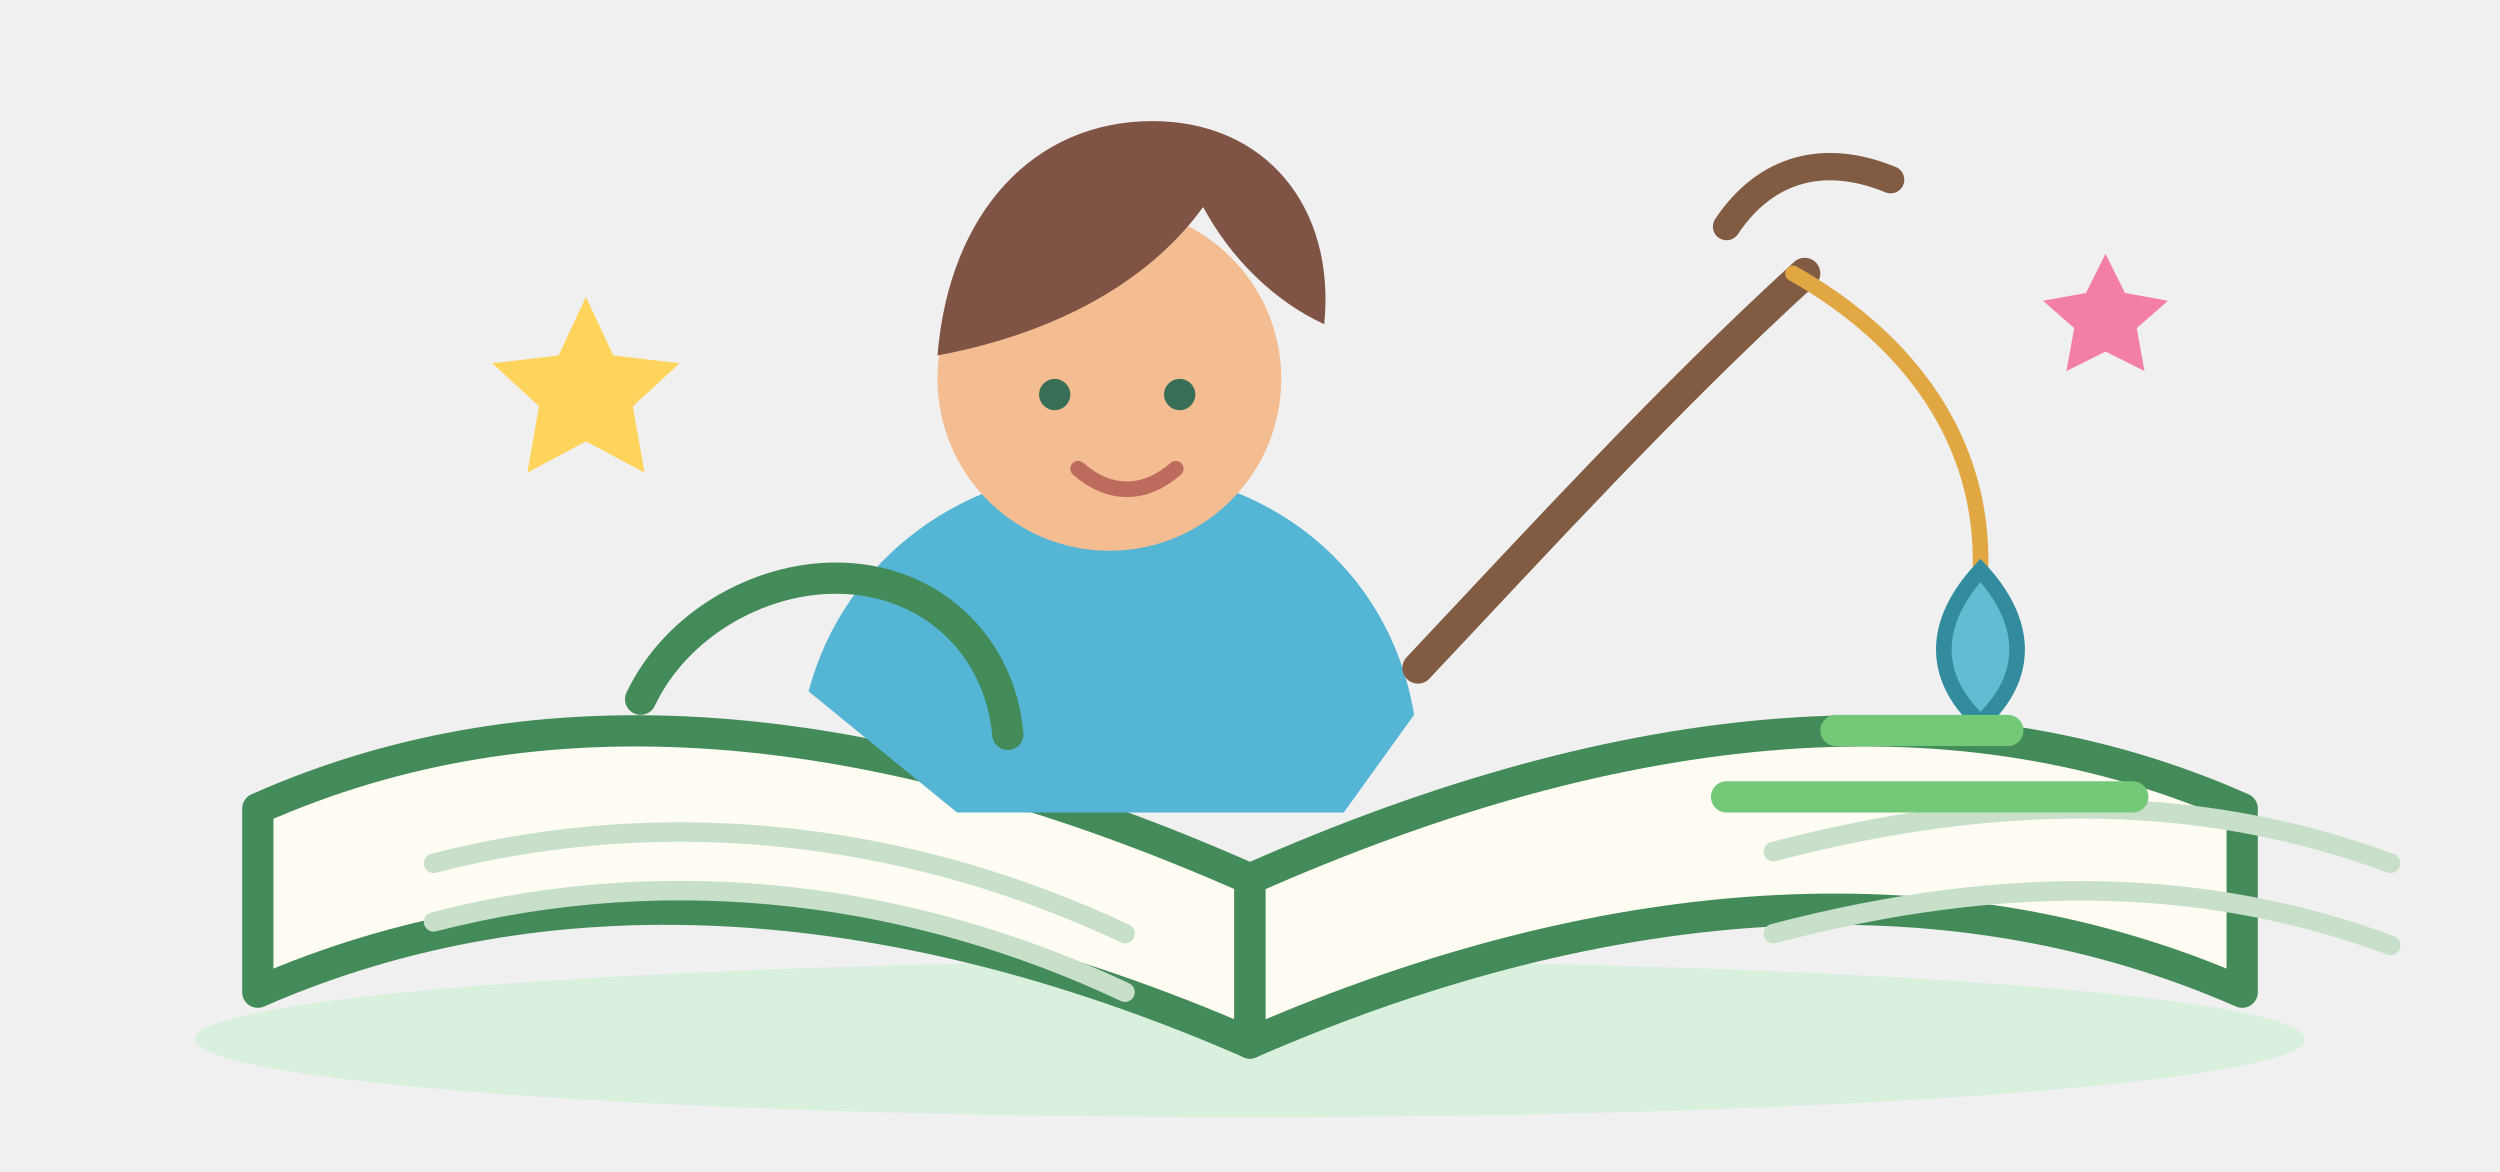
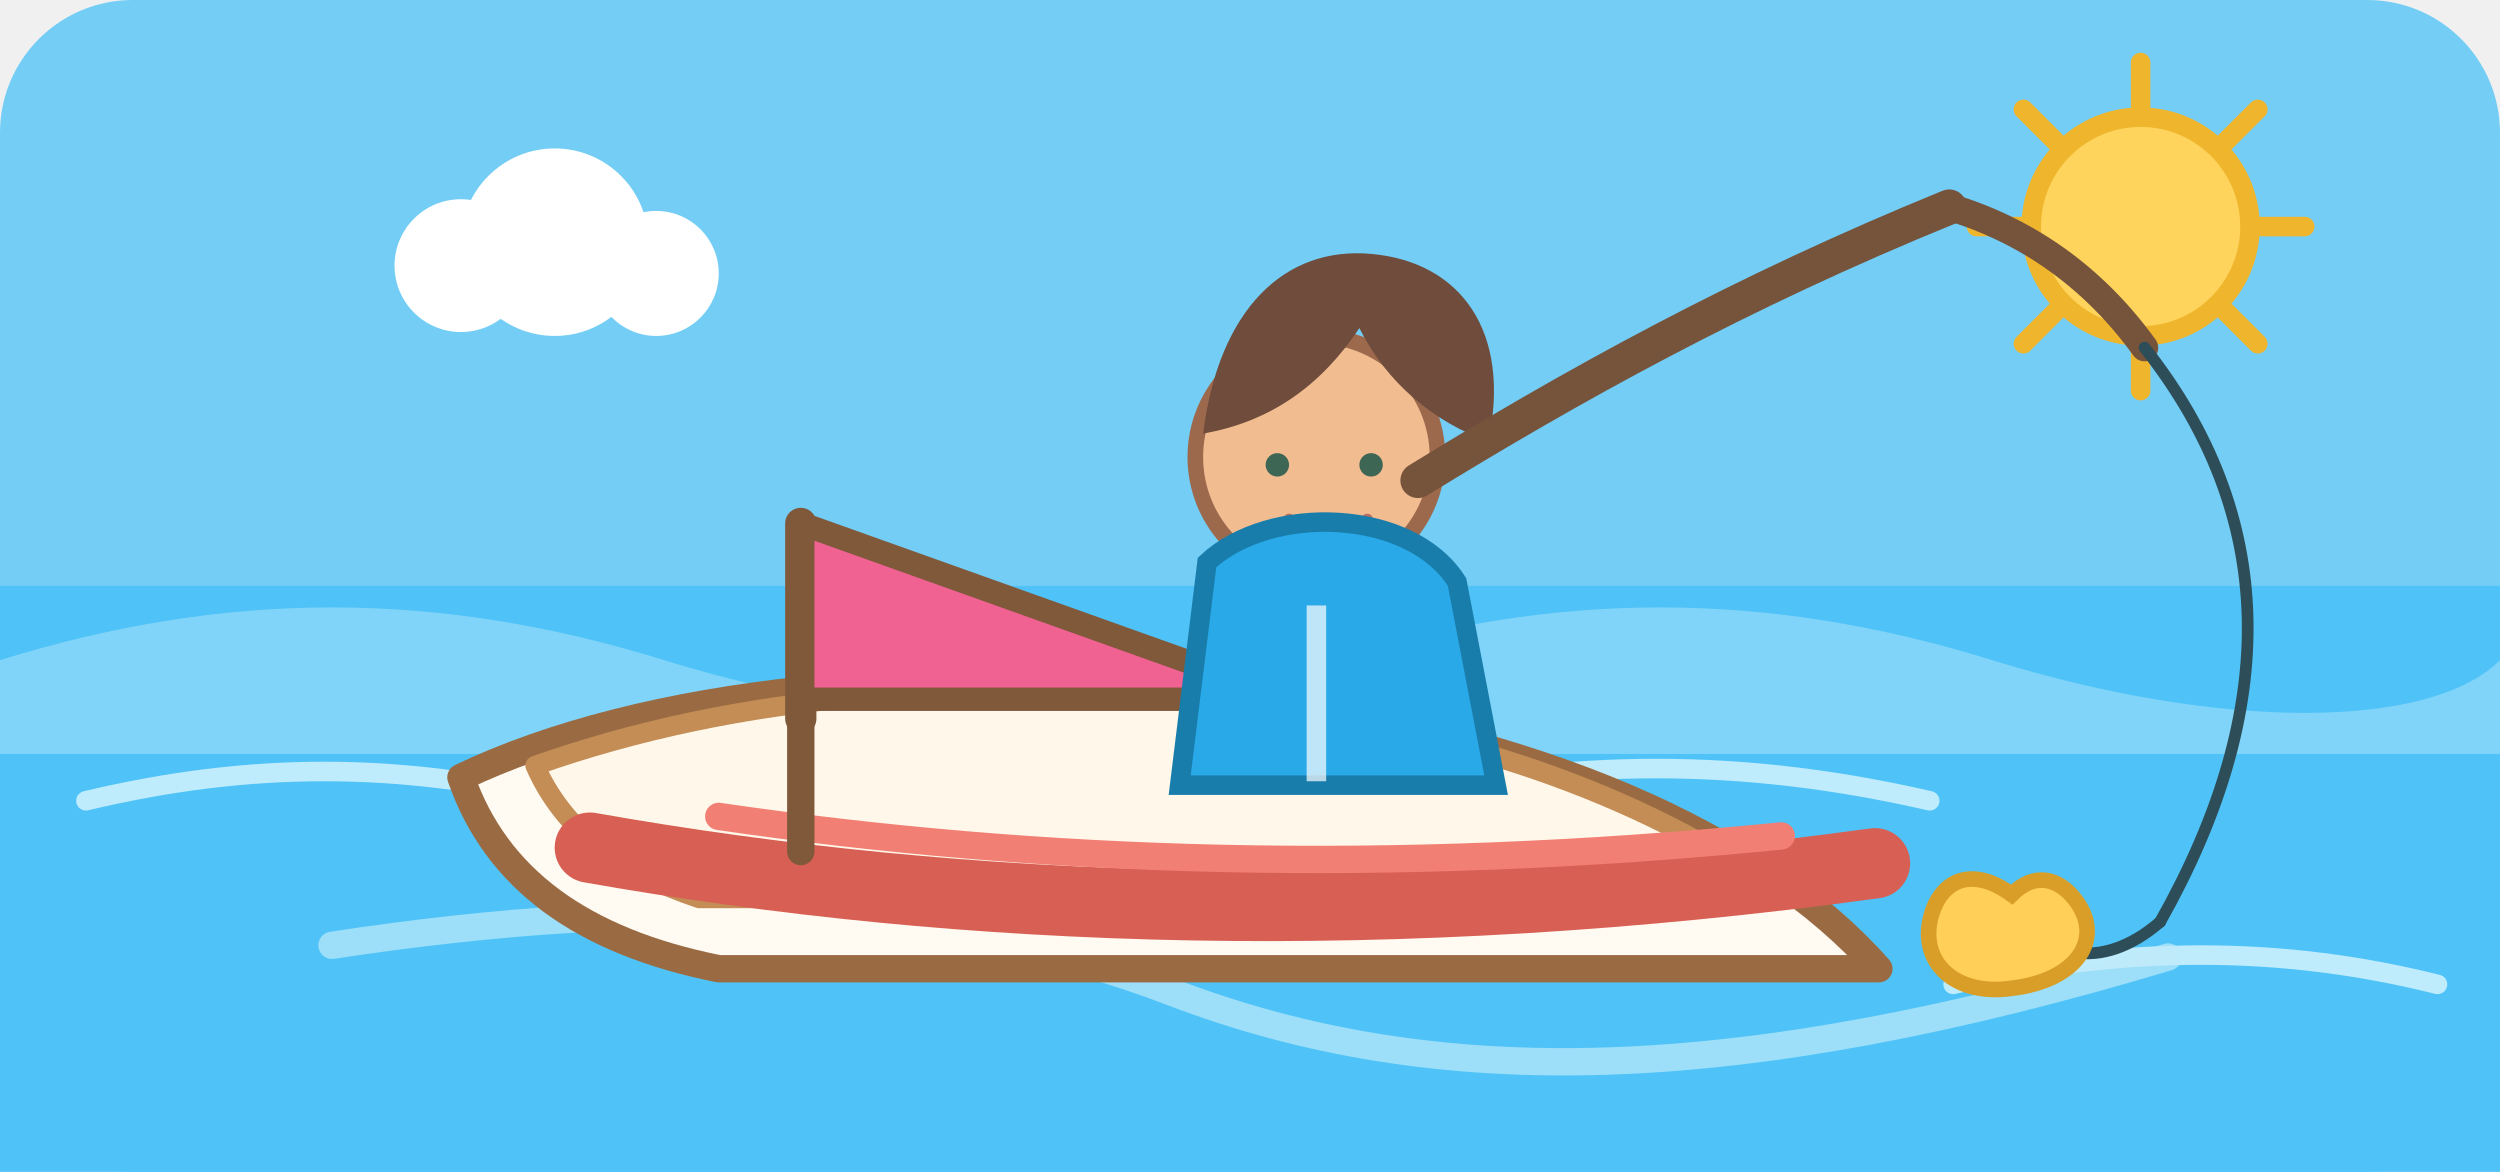
<svg xmlns="http://www.w3.org/2000/svg" viewBox="0 0 640 300" fill="none">
-   <ellipse cx="320" cy="266" rx="270" ry="20" fill="#d9f0df" />
-   <path d="M66 207c72-32 157-25 254 18v42c-94-41-181-45-254-13v-47Z" fill="#fffdf3" stroke="#438b58" stroke-width="8" stroke-linejoin="round" />
-   <path d="M574 207c-72-32-157-25-254 18v42c94-41 181-45 254-13v-47Z" fill="#fffdf3" stroke="#438b58" stroke-width="8" stroke-linejoin="round" />
-   <path d="M320 225v42" stroke="#438b58" stroke-width="7" stroke-linecap="round" />
-   <path d="M111 221c62-16 124-7 177 18m-177-3c62-16 124-7 177 18m166-36c61-16 112-14 158 3m-158 18c61-16 112-14 158 3" stroke="#c8dfca" stroke-width="5" stroke-linecap="round" />
-   <path d="M207 177c9-34 40-57 77-57 41 0 72 26 78 63l-18 25h-99l-38-31Z" fill="#54b5d5" />
-   <circle cx="284" cy="97" r="44" fill="#f3bd91" />
-   <path d="M240 91c3-37 25-60 55-60 29 0 47 22 44 52-13-6-24-17-31-30-13 18-36 32-68 38Z" fill="#805444" />
-   <circle cx="270" cy="101" r="4" fill="#386e56" />
-   <circle cx="302" cy="101" r="4" fill="#386e56" />
-   <path d="M276 120c8 7 17 7 25 0" stroke="#bd6b5d" stroke-width="4" stroke-linecap="round" />
-   <path d="M363 171c32-34 64-69 99-101" stroke="#815c43" stroke-width="8" stroke-linecap="round" />
-   <path d="M459 70c30 17 49 43 48 76" stroke="#e0a743" stroke-width="4" stroke-linecap="round" />
-   <path d="M507 146c-12 13-13 27 0 39 13-12 12-26 0-39Z" fill="#61bdd2" stroke="#328c9d" stroke-width="4" />
-   <path d="M442 58c10-15 25-19 42-12" stroke="#815c43" stroke-width="7" stroke-linecap="round" />
-   <path d="M164 179c9-19 30-31 50-31 24 0 42 17 44 40" stroke="#438b58" stroke-width="8" stroke-linecap="round" />
-   <path d="M442 204h104" stroke="#73c978" stroke-width="8" stroke-linecap="round" />
-   <path d="M470 187h44" stroke="#73c978" stroke-width="8" stroke-linecap="round" />
-   <path d="M150 76 157 91l17 2-12 11 3 17-15-8-15 8 3-17-12-11 17-2 7-15Z" fill="#ffd45c" />
-   <path d="m539 65 5 10 11 2-8 7 2 11-10-5-10 5 2-11-8-7 11-2 5-10Z" fill="#f47fa5" />
+   <defs>
+     <linearGradient id="sky" x1="320" y1="0" x2="320" y2="168">
+       <stop stop-color="#73cdf5" />
+       <stop offset=".72" stop-color="#dff4ff" />
+       <stop offset="1" stop-color="#fff6d8" />
+     </linearGradient>
+     <linearGradient id="sea" x1="320" y1="150" x2="320" y2="290">
+       <stop stop-color="#4fc3f7" />
+       <stop offset=".55" stop-color="#29a9e8" />
+       <stop offset="1" stop-color="#1680b8" />
+     </linearGradient>
+     <linearGradient id="boat" x1="320" y1="155" x2="320" y2="220">
+       <stop stop-color="#fff8ea" />
+       <stop offset="1" stop-color="#eecda3" />
+     </linearGradient>
+   </defs>
+   <rect width="640" height="300" rx="34" fill="url(#sky)" />
+   <circle cx="548" cy="58" r="28" fill="#ffd45c" stroke="#efb52d" stroke-width="5" />
+   <g stroke="#efb52d" stroke-width="5" stroke-linecap="round">
+     <path d="M548 16v12M548 88v12M506 58h12M578 58h12M518 28l9 9M569 79l9 9M578 28l-9 9M527 79l-9 9" />
+   </g>
+   <g fill="#fff">
+     <circle cx="118" cy="68" r="17" />
+     <circle cx="142" cy="62" r="24" />
+     <circle cx="168" cy="70" r="16" />
+   </g>
+   <rect y="150" width="640" height="150" fill="url(#sea)" />
+   <path d="M0 169c58-18 112-18 170 0s112 18 170 0 112-18 170 0 112 18 130 0v24H0v-24Z" fill="#fff" opacity=".28" />
+   <g fill="none" stroke="#dff7ff" stroke-width="5" stroke-linecap="round" opacity=".78">
+     <path d="M22 205c42-10 80-10 122 0" />
+     <path d="M162 238c50-12 96-12 146 0" />
+     <path d="M354 205c48-11 92-11 140 0" />
+     <path d="M500 252c44-10 84-10 124 0" />
+   </g>
+   <path d="M85 242c85-13 158-10 215 12 68 26 145 24 255-9" stroke="#bdeafa" stroke-width="7" stroke-linecap="round" opacity=".7" />
+   <path d="M118 199c46-22 121-31 202-20 73 10 130 34 161 69H184c-35-7-57-23-66-49Z" fill="#fffaf2" stroke="#9a6b43" stroke-width="7" stroke-linejoin="round" />
+   <path d="M137 196c51-18 112-24 184-15 50 6 98 21 137 49H179c-21-7-35-18-42-34Z" fill="url(#boat)" stroke="#c38d55" stroke-width="5" stroke-linejoin="round" />
+   <path d="M151 217c96 17 205 21 329 4" stroke="#d85f54" stroke-width="18" stroke-linecap="round" />
+   <path d="M184 209c82 12 171 15 272 5" stroke="#f17f73" stroke-width="7" stroke-linecap="round" />
+   <path d="M205 184v-50" stroke="#80583a" stroke-width="8" stroke-linecap="round" />
+   <path d="M205 134l126 45H205v-45Z" fill="#f06292" stroke="#80583a" stroke-width="6" stroke-linejoin="round" />
+   <path d="M205 134v84" stroke="#80583a" stroke-width="7" stroke-linecap="round" />
+   <circle cx="337" cy="117" r="31" fill="#f2bc91" stroke="#9d694d" stroke-width="4" />
+   <path d="M308 111c4-32 21-48 43-46 23 2 36 20 30 48-14-5-26-15-33-29-10 15-23 24-40 27Z" fill="#6f4c3b" />
+   <circle cx="327" cy="119" r="3" fill="#3d6655" />
+   <circle cx="351" cy="119" r="3" fill="#3d6655" />
+   <path d="M330 133c7 6 14 6 20 0" stroke="#b96e61" stroke-width="3" stroke-linecap="round" />
+   <path d="M309 144c16-15 52-14 64 5l10 52H302l7-57Z" fill="#29a9e8" stroke="#197dab" stroke-width="5" />
+   <path d="M337 155v45" stroke="#fff" stroke-width="5" opacity=".7" />
+   <path d="M363 123c39-24 82-48 136-70" stroke="#76533b" stroke-width="9" stroke-linecap="round" />
+   <path d="M499 53c20 6 37 18 50 36" stroke="#76533b" stroke-width="7" stroke-linecap="round" />
+   <path d="M549 89c34 43 35 92 4 147" fill="none" stroke="#2d4d58" stroke-width="3" stroke-linecap="round" />
+   <path d="M553 236c-15 13-31 10-38-7" fill="none" stroke="#2d4d58" stroke-width="3" stroke-linecap="round" />
+   <path d="M515 229c-11-8-19-3-21 7-2 11 7 19 21 17 17-2 24-13 16-23-4-5-10-7-16-1Z" fill="#ffcf57" stroke="#d99e28" stroke-width="4" />
</svg>
